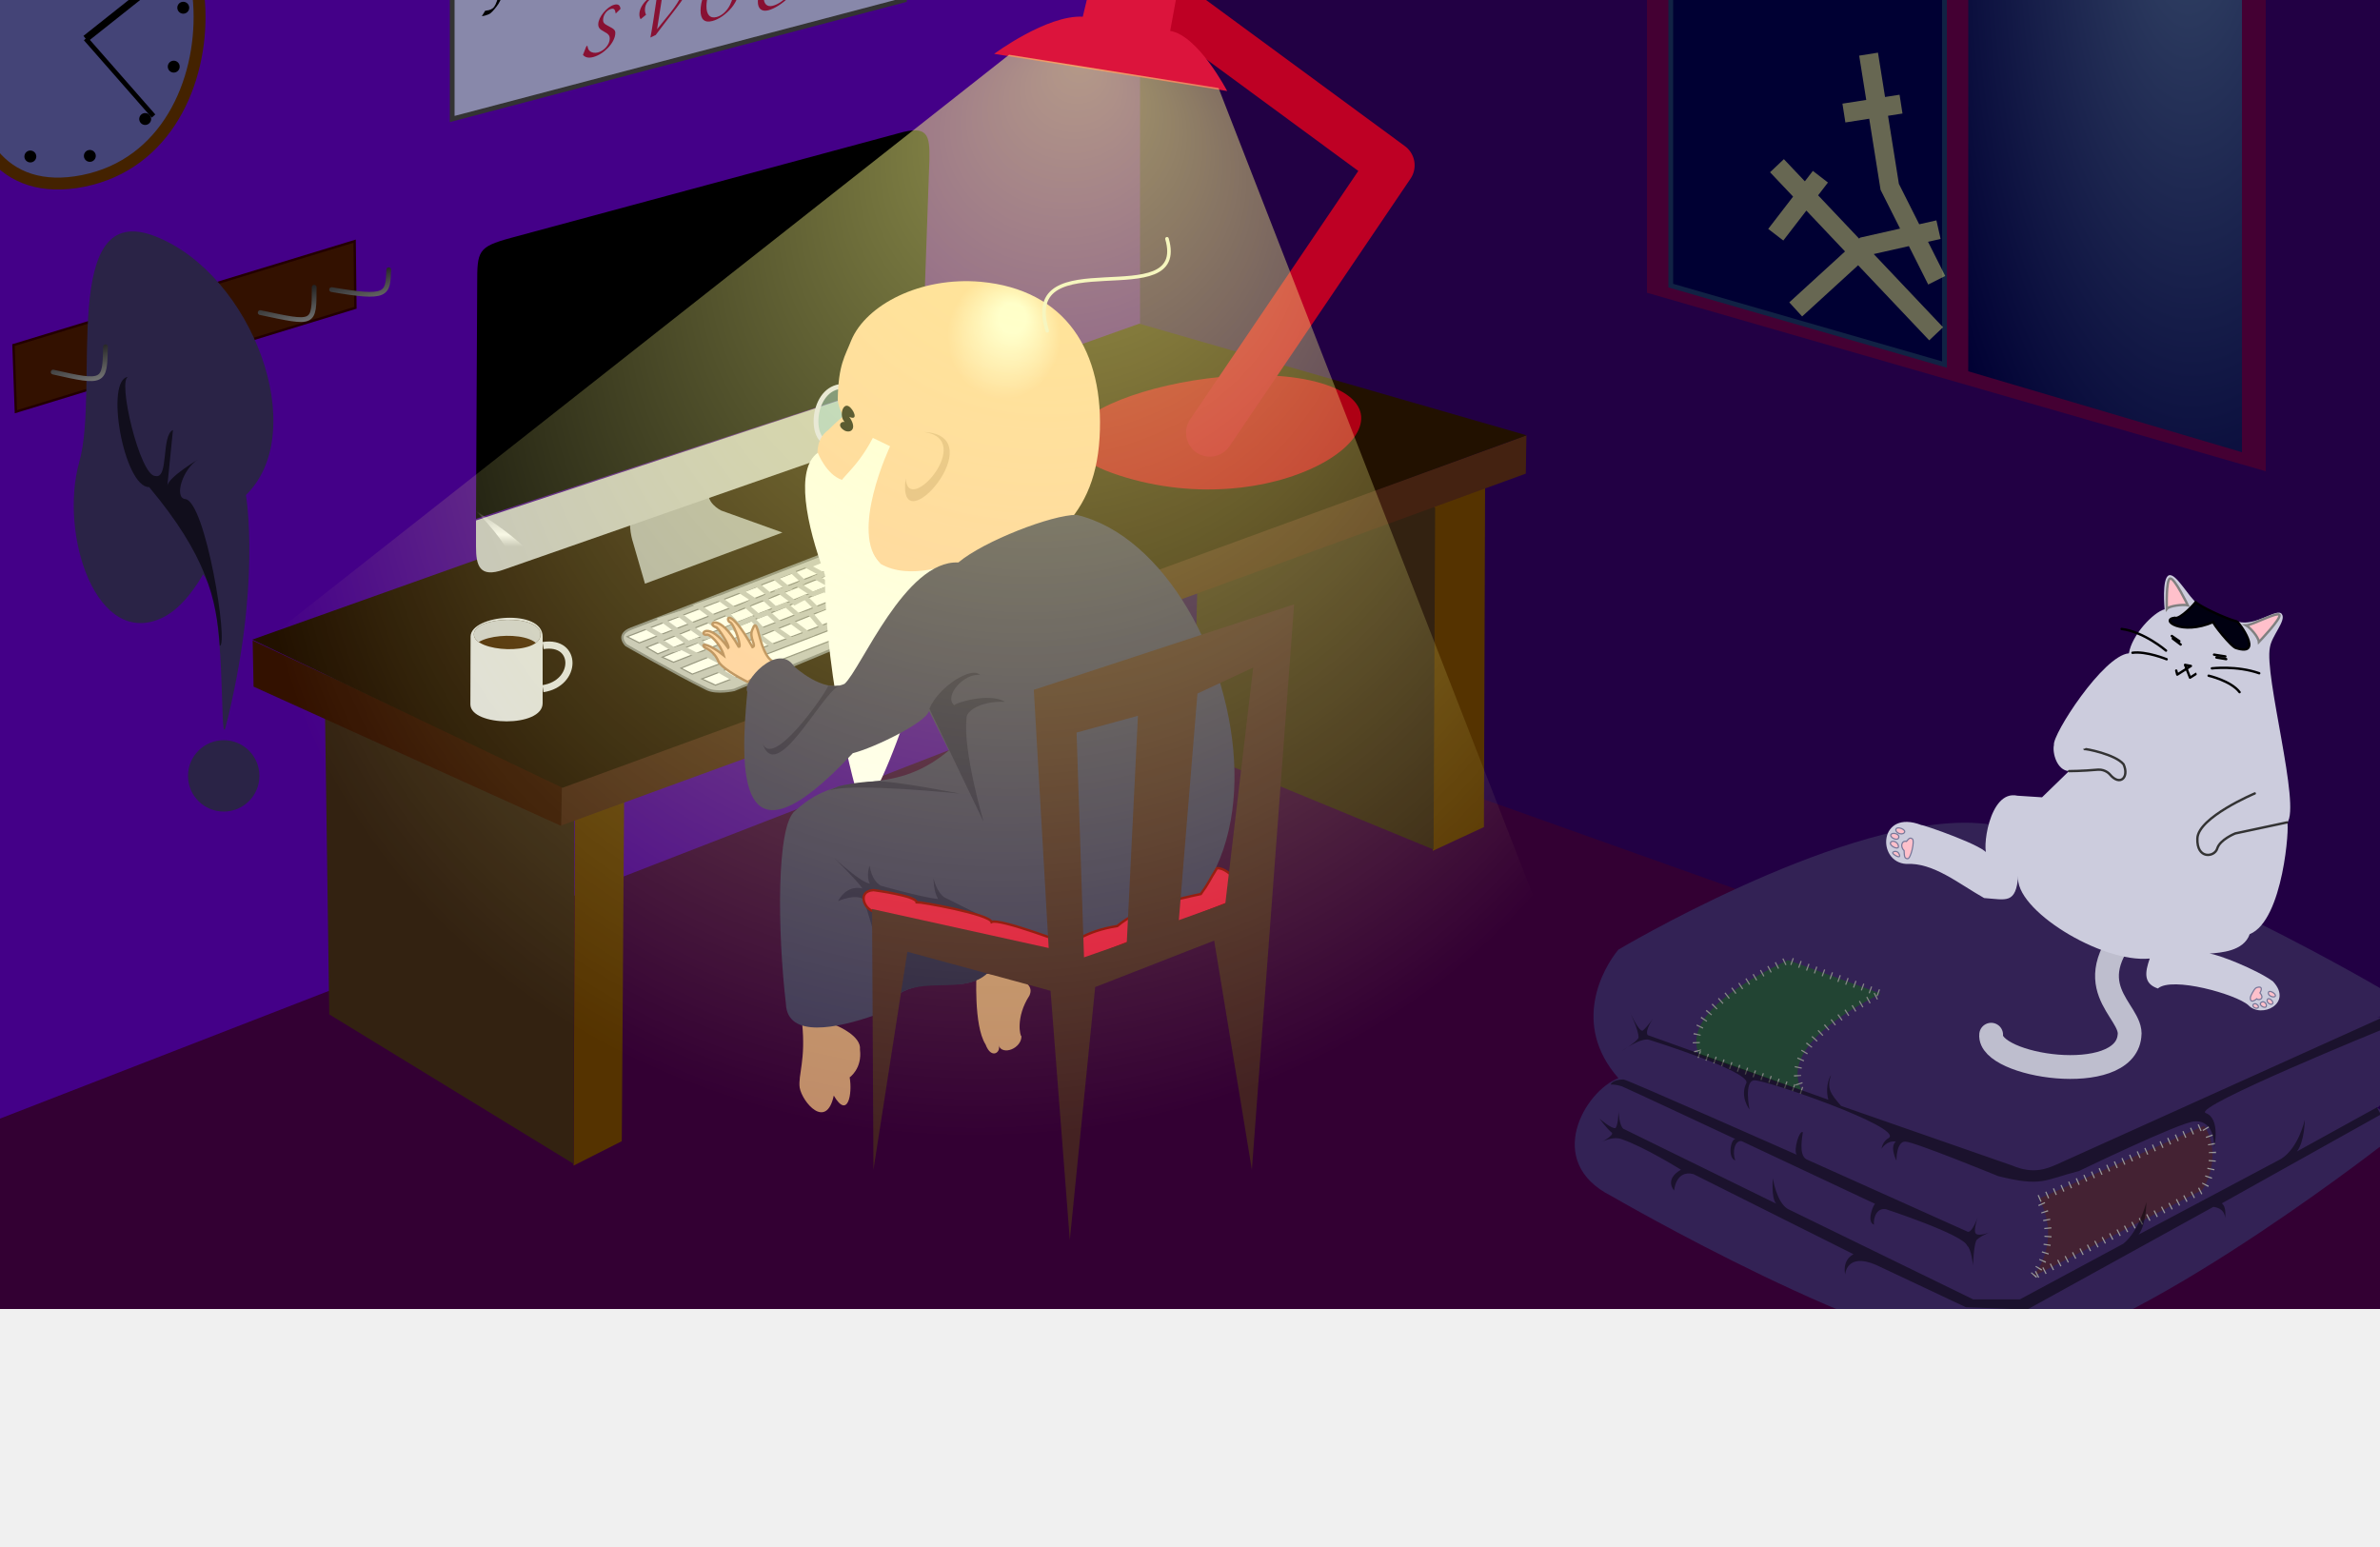
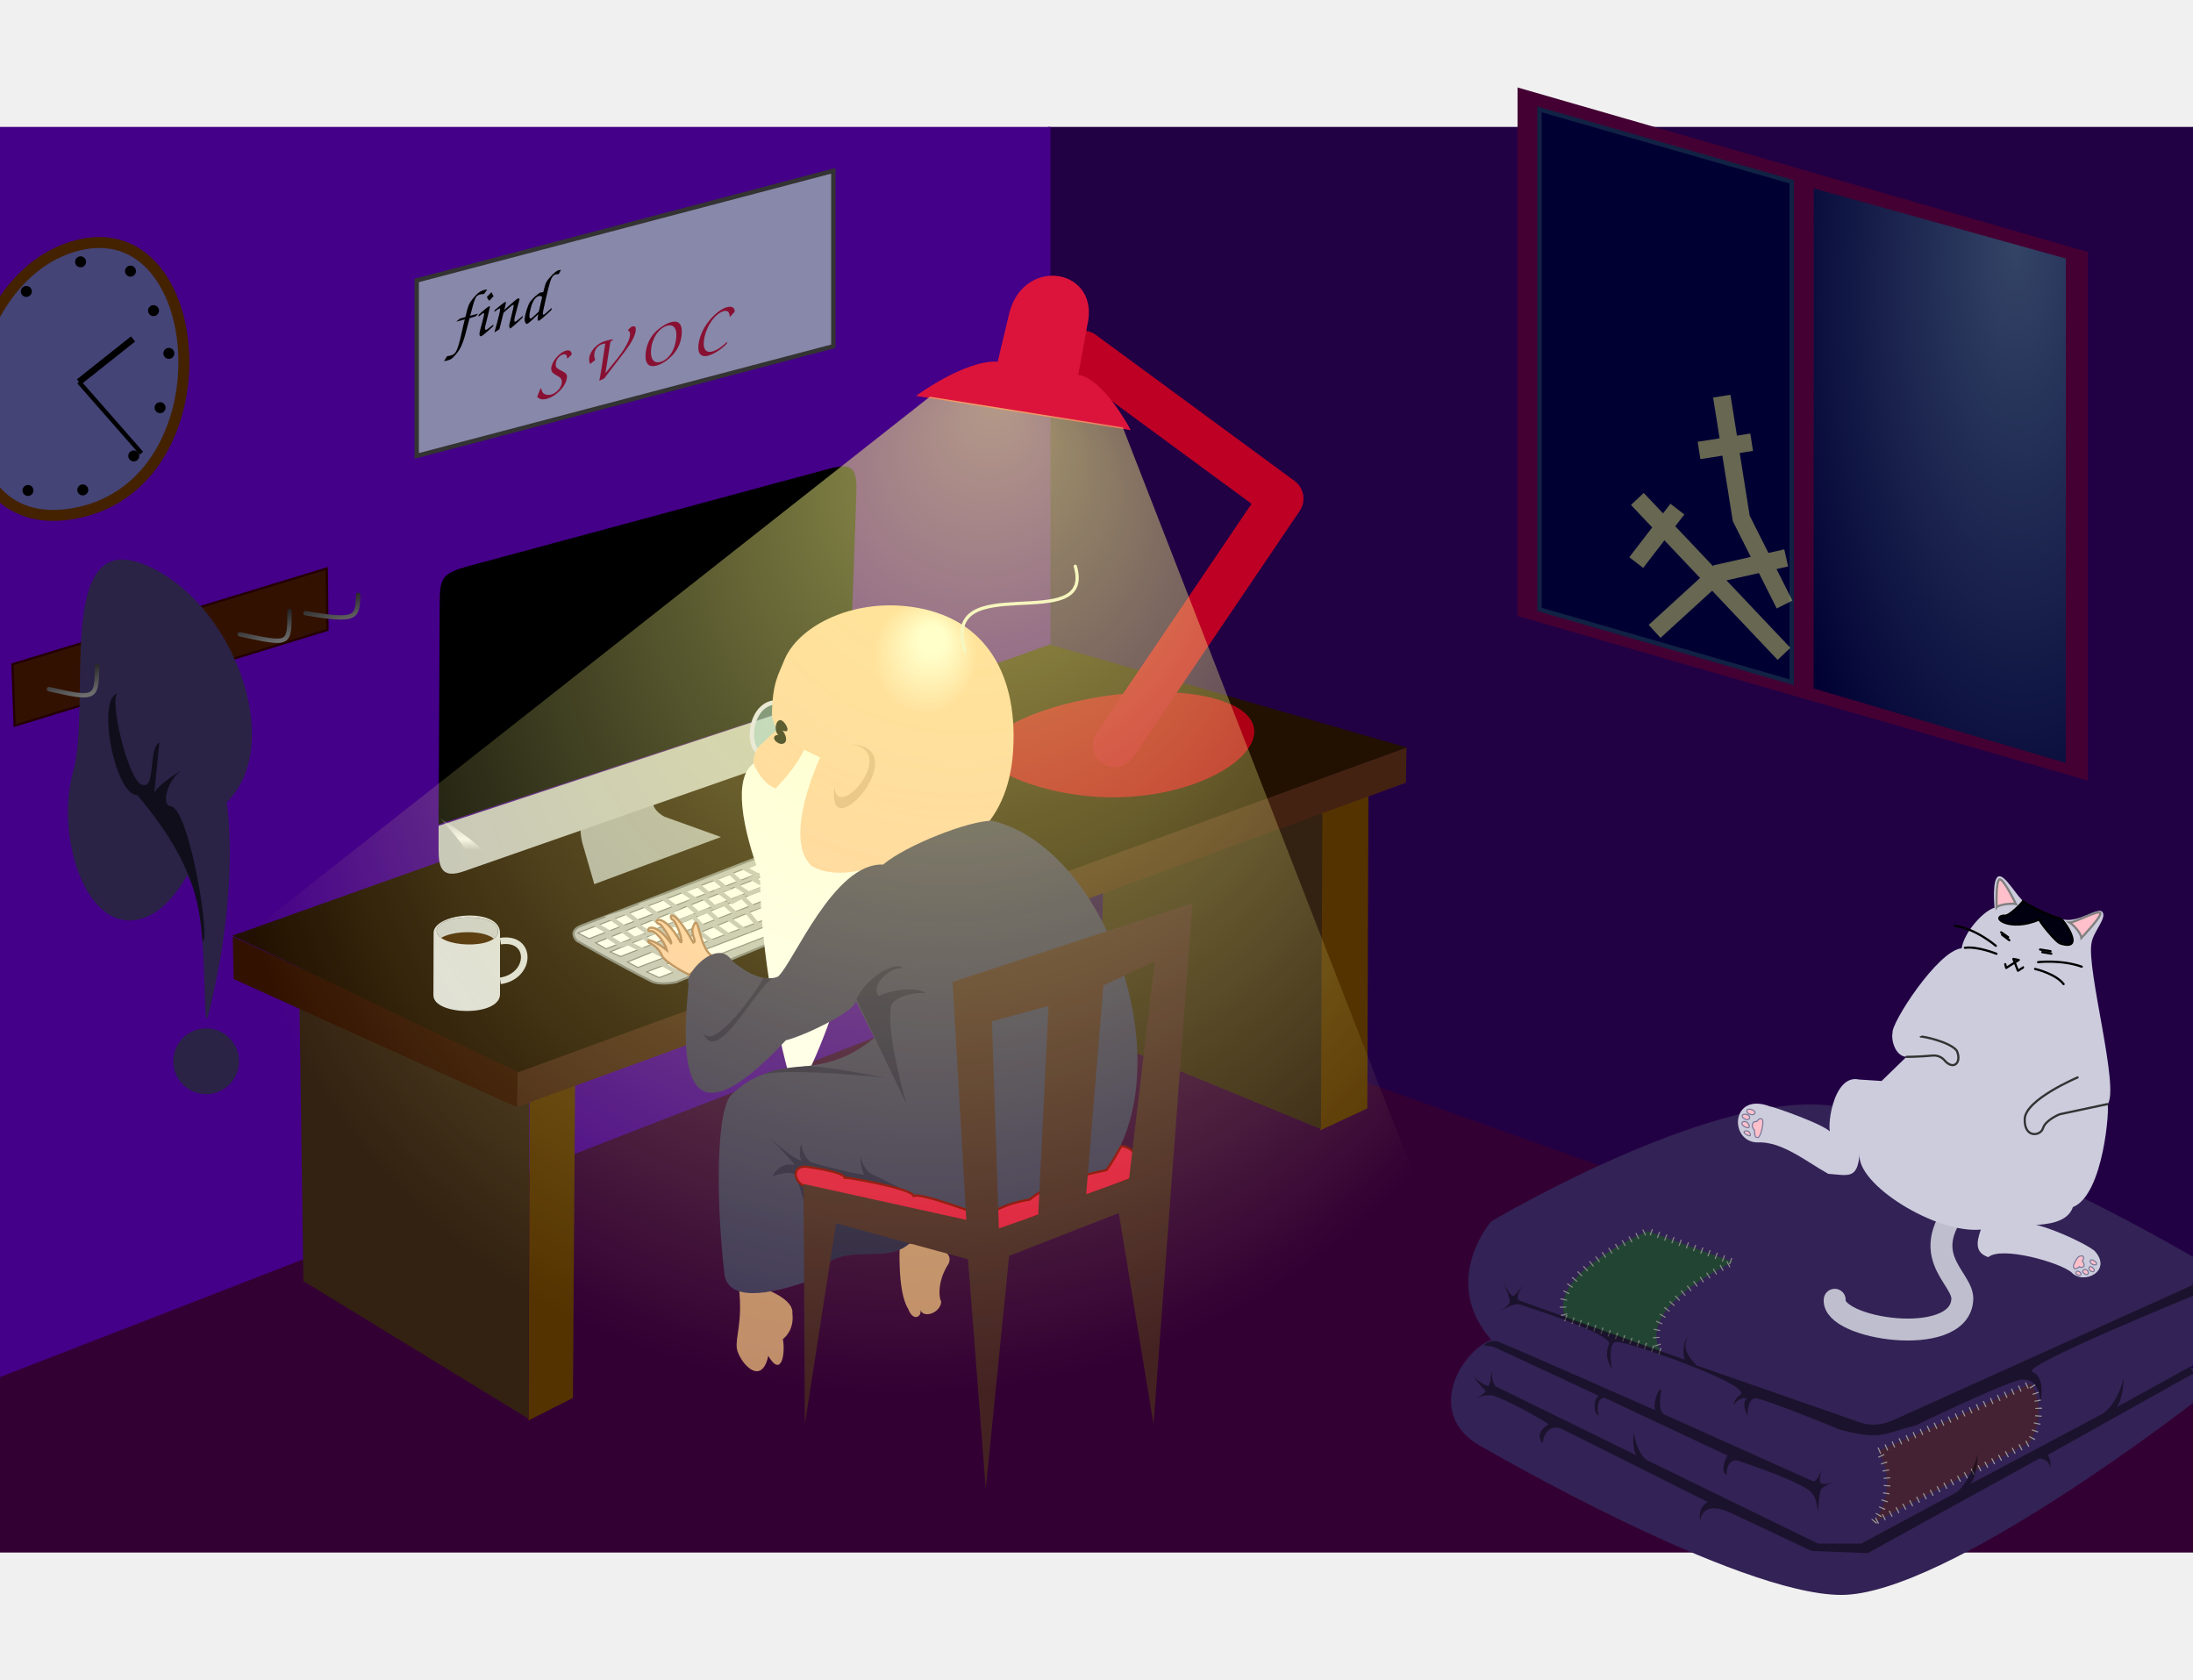
- <svg xmlns="http://www.w3.org/2000/svg" viewBox="0 100 1000 650">
+ <svg xmlns="http://www.w3.org/2000/svg">
  <svg id="wall_floor_hanger_hat_window_blanket" viewBox="0 100 1000 650">
    <style> 
  .slogan {font-size:30px;font-weight:600;font-family:cursive;transform: skew(-1deg, -15deg);}
  </style>
    <defs>
      <linearGradient id="hanger_gradient" gradientTransform="rotate(50)">
        <stop offset="50%" stop-color="black" />
        <stop offset="90%" stop-color="gray" />
      </linearGradient>
      <radialGradient id="sky_gradient" cx="1" cy="1" r="7" fx="0.8" fy="0.1">
        <stop offset="0%" stop-color="#346" />
        <stop offset="15%" stop-color="#003" />
      </radialGradient>
      <marker id="dot" viewBox="0 0 10 10" refX="5" refY="5" markerWidth="5" markerHeight="5">
        <circle cx="5" cy="5" r="5" fill="black" />
      </marker>
    </defs>
    <rect id="floor" x="0" y="484" width="1000" height="266" fill="#303" />
    <polygon id="wall_right" fill="#204" points="478,100 478,484 1000,670 1000,100" />
    <polygon id="wall_left" fill="#408" points="0,100 0,670 479,484 479,100" />
    <polygon id="frame" fill="#88a" points="190,170 190,250 380,200 380,120" stroke="#333" stroke-width="2" />
    <text x="210" y="255" class="slogan">find</text>
    <text x="250" y="290" class="slogan font-red" fill="#813">S V O C</text>
    <path id="clock" fill="#447" stroke="#420" stroke-width="5" d="M 35.33,154.00            C -24.67,169.33 -34.67,290.00 35.00,276.00              104.67,262.00 95.33,138.67 35.33,154.00 Z" />
    <polyline id="clock_numbers" fill="none" points="36.75,161.50 77.00,203.25 59.50,165.75 70.00,183.75 37.75,265.50 61.00,250.00 73.00,228.00 12.75,265.75 12.00,175.00" marker-start="url(#dot)" marker-mid="url(#dot)" marker-end="url(#dot)" />
    <path id="clock_arrow2" fill="none" stroke="black" stroke-width="2" d="M 36.00,216.25            C 36.00,216.25 64.50,248.75 64.50,248.75" />
    <path id="clock_arrow1" fill="none" stroke="black" stroke-width="3" d="M 36.00,216.25            C 36.00,216.25 60.67,196.67 60.67,196.67" />
    <path id="hanger" fill="#310" stroke="#200" stroke-width="1" d="M 5.67,345.00            C 5.67,345.00 149.00,301.33 149.00,301.33              149.00,301.33 149.33,329.33 149.33,329.33              149.33,329.33 6.67,373.00 6.67,373.00              6.67,373.00 5.67,345.00 5.67,345.00 Z" />
    <path id="hat" fill="#2a2346" d="M 65.33,299.33            C 106.00,315.33 130.67,381.33 103.33,408.00              103.33,408.00 110.00,446.00 94.67,506.00              92.08,513.22 95.53,453.87 85.33,441.33              83.05,445.33 76.83,455.25 68.67,459.33              40.67,473.33 24.67,424.67 33.33,394.00              42.00,363.33 24.67,283.33 65.33,299.33 Z" />
    <circle id="hat_ball" fill="#2a2346" cx="94" cy="526" r="15" />
    <path id="hat_crease" fill="#00000099" d="M 92.33,471.33            C 91.00,451.67 86.67,433.33 62.67,404.67              52.03,404.82 43.82,358.93 54.00,358.33              48.99,358.60 58.80,400.35 65.33,400.00              71.00,401.33 67.67,383.00 72.67,380.67              72.67,380.67 70.33,404.00 70.33,404.00              70.95,400.36 83.33,393.00 83.33,393.00              76.67,397.00 73.17,408.95 77.67,409.67              86.35,409.97 96.14,471.47 92.33,471.33 Z" />
    <path id="hanger_unit" fill="none" stroke="url(#hanger_gradient)" stroke-width="2" stroke-linecap="round" d="M 139.33,321.67            C 162.88,325.75 163.00,323.75 163.33,313.33M 109.33,331.33            C 132.18,336.18 132.00,336.55 132.00,320.67M 22.33,356.33            C 44.00,361.27 44.00,360.73 44.33,345.67" />
    <path id="window_frame" fill="#403" d="M 692,82    L 692,323 952,398 952,157 Z" />
    <polygon id="window_left" fill="#003" stroke="#124" stroke-width="2" points="702,92 817,125 817,353.17 702,320" />
    <path id="window_crack_tape" fill="none" stroke="#dd77" stroke-width="8" d="M 754.50,330.00            C 754.50,330.00 783.50,303.50 783.50,303.50              783.50,303.50 814.50,296.50 814.50,296.50M 813.50,340.25            C 813.50,340.25 746.62,269.62 746.62,269.62M 813.75,317.75            C 813.75,317.75 794.00,278.50 794.00,278.50              794.00,278.50 785.12,222.75 785.12,222.75M 746.12,298.62            C 746.12,298.62 764.88,274.25 764.88,274.25M 774.75,247.50            C 774.75,247.50 798.75,243.75 798.75,243.75" />
    <polygon id="sky" fill="url(#sky_gradient)" points="827,128 942,160 942,390 827,356" />
    <path id="blanket" fill="#325" d="M 680.00,653.00            C 665.83,658.50 648.50,688.17 677.00,702.50              677.00,702.50 792.00,769.33 839.67,769.33              887.33,769.33 999.50,682.17 999.50,682.17              1002.43,681.12 1003.83,666.17 998.50,665.50              1005.50,663.50 1007.56,624.88 998.83,627.50              1005.45,625.64 1005.38,619.17 1000.18,615.27              1000.18,615.27 881.67,545.67 825.67,545.67              769.67,545.67 680.00,599.00 680.00,599.00              673.50,606.83 660.13,630.40 680.00,653.00 Z" />
    <path id="blanket_patch" fill="#243" stroke="#888" stroke-width="3" stroke-dasharray=".5 3" d="M 713.75,643.00            C 713.75,643.00 757.25,658.25 757.25,658.25              752.34,650.25 754.25,635.50 790.25,617.50              790.25,617.50 751.25,603.38 751.25,603.38              713.00,621.50 710.48,634.73 713.75,643.00 Z" />
    <path id="blanket_patch2" fill="#423" stroke="#999" stroke-width="3" stroke-dasharray=".5 3" d="M 856.75,703.62            C 856.75,703.62 926.12,673.00 926.12,673.00              932.50,682.62 928.91,694.91 925.27,700.00              925.27,700.00 853.82,736.55 853.82,736.55              858.55,731.82 864.62,718.38 856.75,703.62 Z" />
    <path id="blanket_crease" fill="#00000077" d="M 1000.67,627.67            C 1000.67,627.67 866.58,688.17 866.58,688.17              860.25,691.08 854.83,693.67 845.33,689.67              845.33,689.67 773.58,664.67 773.58,664.67              769.08,659.54 767.46,657.29 769.33,651.67              769.33,651.67 766.58,655.67 768.21,662.07              768.21,662.07 692.33,634.92 692.33,634.92              690.83,633.04 695.08,627.17 695.08,627.17              695.08,627.17 692.46,631.17 690.21,633.04              688.65,633.73 684.40,624.48 684.40,624.48              684.40,624.48 688.65,632.79 688.46,636.04              687.65,637.79 681.33,641.67 681.33,641.67              681.33,641.67 689.52,635.73 693.02,636.92              693.02,636.92 734.71,649.92 733.83,654.92              730.83,660.79 735.08,666.17 735.08,666.17              735.08,666.17 732.71,654.42 736.96,653.92              741.21,653.42 799.21,673.48 793.71,678.04              790.83,679.67 790.58,682.67 790.58,682.67              790.58,682.67 792.71,679.04 796.58,679.67              793.83,681.92 796.83,687.67 796.83,687.67              796.83,687.67 796.71,679.54 800.58,679.67              804.46,679.79 839.58,694.17 839.58,694.17              858.06,698.76 858.63,695.85 873.52,692.03              873.52,692.03 916.42,671.30 922.08,671.17              930.97,670.58 930.33,682.17 930.33,682.17              930.33,682.17 933.15,670.03 926.79,667.67              920.42,665.30 1002.33,632.00 1002.33,632.00              1002.33,632.00 1000.67,627.67 1000.67,627.67 Z            M 998.70,665.27            C 998.70,665.27 965.12,683.79 965.12,683.79              968.39,679.42 968.39,670.52 968.39,670.52              968.39,670.52 965.85,682.33 958.39,686.95              958.39,686.95 898.56,718.75 898.56,718.75              901.74,714.81 901.85,705.06 901.85,705.06              901.85,705.06 898.76,717.40 892.09,722.61              892.09,722.61 848.70,745.94 848.70,745.94              848.70,745.94 829.03,745.94 829.03,745.94              829.03,745.94 751.15,707.95 751.15,707.95              746.41,705.11 744.91,695.11 744.91,695.11              744.91,695.11 744.10,703.21 746.28,705.73              746.28,705.73 682.06,674.26 682.06,674.26              680.33,672.87 680.03,666.86 680.03,666.86              680.03,666.86 680.03,672.39 678.78,673.98              677.11,674.42 672.03,669.98 672.03,669.98              672.03,669.98 675.01,674.09 677.20,675.90              678.42,676.90 672.78,679.98 672.78,679.98              672.78,679.98 677.26,677.23 681.28,678.61              691.08,681.97 706.28,691.48 706.28,691.48              699.08,695.60 703.41,700.23 703.41,700.23              703.41,700.23 704.03,691.48 711.48,693.30              711.48,693.30 778.78,726.98 778.78,726.98              773.78,729.61 775.28,735.48 775.28,735.48              775.28,735.48 775.78,726.11 788.28,731.48              788.28,731.48 826.03,749.27 826.03,749.27              826.03,749.27 851.70,750.27 851.70,750.27              851.70,750.27 929.98,707.09 929.98,707.09              935.16,707.73 934.91,711.86 934.91,711.86              934.91,711.86 935.66,707.11 933.53,705.61              933.53,705.61 1000.36,668.27 1000.36,668.27              1000.36,668.27 998.70,665.27 998.70,665.27 Z            M 682.25,653.58            C 683.72,653.64 754.91,685.18 754.91,685.18              753.47,683.26 756.02,674.69 757.50,675.71              757.36,677.27 755.62,685.21 758.96,687.09              758.96,687.09 826.33,717.33 826.33,717.33              828.57,719.13 831.33,710.33 831.33,710.33              831.33,710.33 828.73,717.42 830.33,718.45              831.94,719.48 836.00,717.79 836.00,717.79              836.00,717.79 831.00,719.88 830.33,721.33              829.27,723.70 829.00,731.67 829.00,731.67              829.00,731.67 828.27,724.61 826.55,723.42              825.09,718.79 792.41,708.07 792.41,708.07              787.38,707.21 787.01,714.28 787.50,714.58              783.99,713.68 787.19,705.90 787.88,705.83              787.88,705.83 731.75,679.46 731.75,679.46              728.88,679.08 727.75,683.96 729.12,687.58              725.87,686.60 727.08,678.57 729.17,678.61              729.17,678.61 682.65,656.83 681.50,656.46              678.38,655.46 676.75,655.71 676.75,655.71              676.91,654.66 679.25,653.46 682.25,653.58 Z" />
    <polygon id="desk_front1" fill="#530" points="262.36,516.92    261.25,679.50 241.00,689.75 241.66,522.00" />
    <polygon id="desk_front2" fill="#530" points="602.50,411.50     624.00,401.50 623.50,547.50 602.00,557.50" />
    <polygon id="desk inside" fill="#321" points="602.34,556.96    501.33,515.33 504.67,384.67 603.00,413.33" />
    <polygon id="desk outside" fill="#321" points="241.33,528.67    136.33,483.33 138.34,626.21 241.00,689.00" />
    <polygon id="desk upfront" fill="#421" points="641.09,399.00    235.69,546.88 236.09,530.00 641.36,382.91" />
    <polygon id="desk upside" fill="#310" points="106.54,488.50    235.75,547.00 236.09,530.09 106.16,469.12" />
    <polygon id="desk board" fill="#210" points="236.33,531.00    641.41,382.90 478.67,336.00 106.00,468.75 " />
    <path id="stand base" fill="#ae0014" d="M 472.92,400.59            C 540.43,420.73 602.83,375.25 555.21,361.04              507.59,346.84 405.40,380.45 472.92,400.59 Z" />
    <path id="stand joint" fill="none" stroke-linecap="round" stroke-linejoin="round" stroke="#be0024" stroke-width="20" d="M 508.33,381.86            C 508.33,381.86 584.38,269.46 584.38,269.46              584.38,269.46 493.75,202.85 493.75,202.85" />
    <path id="stand head" fill="crimson" d="M 460.42,184.12            C 467.71,158.62 501.82,164.86 495.83,190.36              495.83,190.36 491.67,213.00 491.67,213.00              503.39,214.82 515.62,238.24 515.62,238.24              515.62,238.24 417.71,222.63 417.71,222.63              417.71,222.63 439.84,206.23 454.95,207.01              454.95,207.01 460.42,184.12 460.42,184.12 Z" />
    <path id="keyboard1" fill="silver" stroke="gray" stroke-width="1" d="M 424.00,442.00            C 424.00,442.00 375.00,421.67 375.00,421.67              375.00,421.67 265.18,464.14 265.18,464.14              258.46,466.74 263.09,471.09 263.09,471.09              263.09,471.09 283.21,482.68 296.93,489.49              301.20,491.61 308.50,489.88 308.50,489.88              308.50,489.88 424.00,442.00 424.00,442.00 Z" />
    <path id="keyboard2" fill="white" stroke="gray" stroke-width=".5" d="M 294.88,485.25            C 294.88,485.25 300.62,487.88 300.62,487.88              300.62,487.88 393.25,452.12 393.25,452.12              393.25,452.12 387.38,449.88 387.38,449.88              387.38,449.88 294.88,485.25 294.88,485.25 Z            M 286.12,480.75            C 286.12,480.75 290.88,483.25 290.88,483.25              290.88,483.25 385.12,447.75 385.12,447.75              385.12,447.75 374.25,444.88 374.25,444.88              374.25,444.88 286.12,480.75 286.12,480.75 Z            M 283.00,478.25            C 283.00,478.25 278.25,476.12 278.25,476.12              278.25,476.12 366.25,440.25 366.25,440.25              366.25,440.25 370.88,443.00 371.38,443.38              371.88,443.75 283.00,478.25 283.00,478.25 Z            M 276.38,474.75            C 276.38,474.75 271.62,472.00 271.62,472.00              271.62,472.00 359.00,437.12 359.00,437.12              359.00,437.12 364.12,439.88 364.12,439.88              364.12,439.88 276.38,474.75 276.38,474.75 Z            M 268.62,470.12            C 268.62,470.12 263.50,467.50 263.50,467.50              263.50,467.50 351.75,433.50 351.75,433.50              351.75,433.50 356.88,436.12 356.88,436.12              356.88,436.12 268.62,470.12 268.62,470.12 Z" />
    <path id="keyboard3" fill="none" stroke="silver" stroke-width="2" d="M 271.38,463.50            C 271.38,463.50 278.62,467.75 278.62,467.75              278.62,467.75 276.62,468.75 276.62,468.75              276.62,468.75 283.12,473.00 283.12,473.00              283.12,473.00 286.50,472.12 286.50,472.12              286.50,472.12 292.62,475.25 292.62,475.25              292.62,475.25 297.00,475.12 297.00,475.12              297.00,475.12 305.00,479.25 305.00,479.25              305.00,479.25 301.12,481.12 301.12,481.12              301.12,481.12 309.88,486.12 309.88,486.12              309.88,486.12 317.62,483.50 317.62,483.50              317.62,483.50 308.88,478.38 308.88,478.38              308.88,478.38 310.62,477.75 310.62,477.75              310.62,477.75 303.50,472.62 303.50,472.62              303.50,472.62 299.12,474.00 299.12,474.00              299.12,474.00 293.25,469.00 293.25,469.00              293.25,469.00 289.25,470.25 289.25,470.25              289.25,470.25 283.25,465.88 283.25,465.88              283.25,465.88 284.88,465.25 284.88,465.25              284.88,465.25 278.00,460.25 278.00,460.25              278.00,460.25 285.12,458.00 285.12,458.00              285.12,458.00 291.12,462.62 291.12,462.62              291.12,462.62 290.25,463.62 290.25,463.62              290.25,463.62 296.12,467.75 296.12,467.75              296.12,467.75 300.75,466.38 300.75,466.38              300.75,466.38 305.88,470.12 305.88,470.12              305.88,470.12 309.88,469.00 309.88,469.00              309.88,469.00 326.38,480.25 326.38,480.25M 325.12,471.88            C 325.12,471.88 317.88,466.38 317.88,466.38              317.88,466.38 313.25,467.88 313.25,467.88              313.25,467.88 307.75,463.38 307.75,463.38              307.75,463.38 303.88,465.25 303.88,465.25              303.88,465.25 297.88,460.88 297.88,460.88              297.88,460.88 299.88,459.38 299.88,459.38              299.88,459.38 293.25,454.50 293.25,454.50              293.25,454.50 302.12,451.38 302.12,451.38              302.12,451.38 308.62,456.12 308.62,456.12              308.62,456.12 305.38,457.75 305.38,457.75              305.38,457.75 309.88,462.50 309.88,462.50              309.88,462.50 315.88,459.88 315.88,459.88              315.88,459.88 320.75,465.00 320.75,465.00              320.75,465.00 324.75,463.38 324.75,463.38              324.75,463.38 332.50,468.75 332.50,468.75              332.50,468.75 339.88,466.62 339.88,466.62              339.88,466.62 332.00,460.75 332.00,460.75              332.00,460.75 327.75,462.12 327.75,462.12              327.75,462.12 322.62,457.38 322.62,457.38              322.62,457.38 318.62,458.88 318.62,458.88              318.62,458.88 313.25,454.25 313.25,454.25              313.25,454.25 317.00,452.25 317.00,452.25              317.00,452.25 311.12,448.38 311.12,448.38              311.12,448.38 318.00,445.50 318.00,445.50              318.00,445.50 323.38,450.00 323.38,450.00              323.38,450.00 321.00,451.38 321.00,451.38              321.00,451.38 325.75,455.75 325.75,455.75              325.75,455.75 330.25,454.12 330.25,454.12              330.25,454.12 335.50,458.75 335.50,458.75              335.50,458.75 340.25,457.50 340.25,457.50              340.25,457.50 345.75,464.12 345.75,464.12              345.75,464.12 353.00,462.12 353.00,462.12              353.00,462.12 347.50,454.62 347.50,454.62              347.50,454.62 343.50,456.12 343.50,456.12              343.50,456.12 338.25,450.88 338.25,450.88              338.25,450.88 333.88,453.25 333.88,453.25              333.88,453.25 327.38,448.38 327.38,448.38              327.38,448.38 331.12,447.25 331.12,447.25              331.12,447.25 325.50,442.62 325.50,442.62              325.50,442.62 332.75,439.88 332.75,439.88              332.75,439.88 337.50,444.38 337.62,444.38              337.75,444.38 335.50,445.75 335.50,445.75              335.50,445.75 341.50,449.62 341.50,449.62              341.50,449.62 346.62,447.75 346.62,447.75              346.62,447.75 351.50,452.12 351.50,452.12              351.50,452.12 349.88,446.50 349.88,446.50              349.88,446.50 343.00,442.62 343.00,442.62              343.00,442.62 345.75,441.38 345.75,441.38              345.75,441.38 339.25,437.88 339.25,437.88              339.25,437.88 345.12,435.50 345.12,435.50              345.12,435.50 351.62,438.88 351.62,438.88" />
  </svg>
  <svg id="cattail_hand_foot_anim" viewBox="0 100 1000 650">
    <path id="cat_tail" fill="none" stroke="#bebece" stroke-width="10" stroke-linecap="round" d="M 898.88,585.62            C 870.00,614.12 896.38,624.38 894.75,635.25              892.64,656.91 835.33,648.03 836.62,634.75">
      <animate attributeName="d" dur="2s" begin="1.5s" repeatCount="indefinite" keyTimes="0;.70;.9;1" values="M 898.88,585.62            C 870.00,614.12 896.38,624.38 894.75,635.25              892.64,656.91 835.33,648.03 836.62,634.75;     M 898.88,585.62            C 870.00,614.12 896.38,624.38 894.75,635.25              892.64,656.91 835.33,648.03 836.62,634.75;     M 898.88,585.62            C 870.00,614.12 896.38,624.38 894.75,635.25              892.64,656.91 840.00,648.00 850.73,623.27;     M 898.88,585.62            C 870.00,614.12 896.38,624.38 894.75,635.25              892.64,656.91 835.33,648.03 836.62,634.75" />
    </path>
    <path id="hand" fill="#ffcca9" stroke="#af7c59" d="M 314.18,486.55            C 314.18,486.55 303.64,481.45 301.82,477.82              300.82,475.36 298.91,473.27 296.00,472.00              294.12,469.88 298.38,470.75 304.09,475.36              302.75,470.62 298.10,465.93 296.62,466.75              293.50,466.62 297.62,460.62 306.00,472.25              306.89,471.58 301.37,463.04 300.75,463.50              296.62,462.25 302.12,456.88 310.36,471.73              311.87,472.52 308.88,463.12 307.00,461.62              304.38,460.75 306.00,453.75 316.18,471.91              318.15,471.29 314.38,467.88 316.25,464.25              318.88,457.12 318.55,477.64 326.55,478.55              326.55,478.55 314.18,486.55 314.18,486.55 Z">
      <animate attributeName="d" keyTimes="0;.2;.4;.6;.8;1" dur=".3s" repeatCount="indefinite" values="M 314.18,486.55            C 314.18,486.55 303.64,481.45 301.82,477.82              300.82,475.36 298.91,473.27 296.00,472.00              294.12,469.88 298.38,470.75 304.09,475.36              302.75,470.62 298.10,465.93 296.62,466.75              293.50,466.62 297.62,460.62 306.00,472.25              306.89,471.58 301.37,463.04 300.75,463.50              296.62,462.25 302.12,456.88 310.36,471.73              311.87,472.52 308.88,463.12 307.00,461.62              304.38,460.75 306.00,453.75 316.18,471.91              318.15,471.29 314.38,467.88 316.25,464.25              318.88,457.12 318.55,477.64 326.55,478.55              326.55,478.55 314.18,486.55 314.18,486.55 Z;     M 318.10,486.12            C 318.10,486.12 311.14,478.98 309.32,475.35              308.32,472.89 305.66,473.64 302.75,472.38              303.62,470.38 304.94,469.88 310.40,472.31              309.06,467.57 306.86,467.68 305.38,468.50              302.25,468.37 304.89,458.98 313.27,470.61              314.69,470.01 313.00,465.12 309.25,463.75              305.12,462.50 319.00,460.38 316.01,470.35              317.88,471.62 319.50,464.15 314.38,462.25              311.82,461.38 319.18,453.17 322.88,471.38              324.85,470.75 326.88,467.00 327.38,466.38              338.12,461.12 324.50,469.75 330.47,478.12              330.47,478.12 318.10,486.12 318.10,486.12 Z;     M 315.22,487.48            C 315.22,487.48 301.70,480.07 299.88,476.44              298.88,473.98 296.39,470.87 292.70,472.39              289.96,472.43 294.52,464.79 299.44,472.06              298.10,467.32 297.86,464.93 296.38,465.75              293.25,465.62 297.88,459.19 302.00,470.69              302.89,470.02 300.81,462.42 300.19,462.88              296.06,461.62 300.69,454.69 305.31,470.31              306.82,471.10 306.82,465.31 304.94,463.81              302.32,462.94 305.69,456.75 309.56,471.00              311.53,470.38 309.32,469.63 311.19,466.00              315.56,461.75 307.88,472.62 324.57,478.78              324.57,478.78 315.22,487.48 315.22,487.48 Z;     M 316.79,488.25            C 316.79,488.25 306.25,483.15 304.43,479.52              303.43,477.06 304.53,476.27 301.62,475.00              299.75,472.88 304.25,472.19 306.70,477.06              305.36,472.32 301.39,469.61 299.91,470.43              296.79,470.30 303.78,464.00 308.61,473.95              309.50,473.28 302.56,464.85 301.94,465.31              297.81,464.06 302.88,458.88 312.97,473.43              314.48,474.22 309.94,466.56 308.06,465.06              305.44,464.19 305.88,457.06 318.79,473.61              320.76,472.99 316.99,469.58 318.86,465.95              321.49,458.82 321.16,479.34 329.16,480.25              329.16,480.25 316.79,488.25 316.79,488.25 Z;     M 315.83,486.64            C 315.83,486.64 306.34,479.41 304.52,475.78              303.52,473.32 302.56,471.84 299.65,470.57              297.77,468.45 301.61,467.70 306.65,473.91              305.31,469.17 304.39,468.52 301.91,465.83              298.79,465.70 302.65,459.78 309.65,472.65              310.54,471.98 305.62,462.93 305.00,463.39              300.87,462.14 307.13,456.78 313.19,471.77              315.11,472.59 313.78,464.04 313.17,464.04              310.55,463.17 315.00,454.64 317.83,472.00              319.80,471.38 317.56,469.59 319.43,465.96              322.06,458.83 320.20,477.73 328.20,478.64              328.20,478.64 315.83,486.64 315.83,486.64 Z;     M 314.18,486.55            C 314.18,486.55 303.64,481.45 301.82,477.82              300.82,475.36 298.91,473.27 296.00,472.00              294.12,469.88 298.38,470.75 304.09,475.36              302.75,470.62 298.10,465.93 296.62,466.75              293.50,466.62 297.62,460.62 306.00,472.25              306.89,471.58 306.07,467.45 305.45,467.91              302.91,469.09 305.73,456.55 310.36,471.73              311.87,472.52 308.88,463.12 307.00,461.62              304.38,460.75 306.00,453.75 316.18,471.91              318.15,471.29 314.38,467.88 316.25,464.25              318.88,457.12 318.55,477.64 326.55,478.55              326.55,478.55 314.18,486.55 314.18,486.55 Z" />
    </path>
    <path id="foot_left" fill="#bf8c69" d="M 351.67,631.00            C 345.79,628.28 337.00,629.67 337.00,629.67              338.67,645.33 335.27,651.55 336.00,657.00              337.12,663.17 347.18,674.91 350.33,660.33              356.27,670.45 358.22,659.52 357.00,652.67              357.00,652.67 362.33,649.00 361.33,641.00              362.00,635.33 351.99,631.15 351.67,631.00 Z">
      <animate attributeName="d" keyTimes="0;.45;.5;.95;1" dur="5s" repeatCount="indefinite" values="M 351.67,631.00            C 345.79,628.28 337.00,629.67 337.00,629.67              338.67,645.33 335.27,651.55 336.00,657.00              337.12,663.17 347.18,674.91 350.33,660.33              356.27,670.45 358.22,659.52 357.00,652.67              357.00,652.67 362.33,649.00 361.33,641.00              362.00,635.33 351.99,631.15 351.67,631.00 Z;     M 351.67,631.00            C 345.79,628.28 337.00,629.67 337.00,629.67              338.67,645.33 335.27,651.55 336.00,657.00              337.12,663.17 347.18,674.91 350.33,660.33              356.27,670.45 358.22,659.52 357.00,652.67              357.00,652.67 362.33,649.00 361.33,641.00              362.00,635.33 351.99,631.15 351.67,631.00 Z;     M 351.67,631.00            C 345.79,628.28 337.00,629.67 337.00,629.67              338.67,645.33 339.73,655.36 341.09,658.55              346.55,664.18 358.82,666.55 355.00,659.64              358.55,666.82 361.27,659.36 358.18,654.91              353.91,646.64 361.27,644.18 360.27,636.18              360.94,630.51 351.99,631.15 351.67,631.00 Z;     M 351.67,631.00            C 345.79,628.28 337.00,629.67 337.00,629.67              338.67,645.33 339.73,655.36 341.09,658.55              346.55,664.18 358.82,666.55 355.00,659.64              358.55,666.82 361.27,659.36 358.18,654.91              353.91,646.64 361.27,644.18 360.27,636.18              360.94,630.51 351.99,631.15 351.67,631.00 Z;     M 351.67,631.00            C 345.79,628.28 337.00,629.67 337.00,629.67              338.67,645.33 335.27,651.55 336.00,657.00              337.12,663.17 347.18,674.91 350.33,660.33              356.27,670.45 358.22,659.52 357.00,652.67              357.00,652.67 362.33,649.00 361.33,641.00              362.00,635.33 351.99,631.15 351.67,631.00 Z" />
    </path>
    <path id="foot_right" fill="#bf8c69" d="M 410.33,608.67            C 410.33,608.67 426.33,610.33 426.33,610.33              431.09,612.44 434.24,614.40 432.55,618.27              426.51,627.58 428.72,635.70 429.18,635.36              429.24,640.49 421.18,643.73 419.55,639.18              420.82,641.91 416.58,645.49 414.09,638.82              409.00,630.82 410.33,608.67 410.33,608.67 Z">
      <animate attributeName="d" keyTimes="0;.45;.5;.95;1" dur="5s" repeatCount="indefinite" values="M 410.33,608.67            C 410.33,608.67 426.33,610.33 426.33,610.33              431.09,612.44 434.24,614.40 432.55,618.27              426.51,627.58 428.72,635.70 429.18,635.36              429.24,640.49 421.18,643.73 419.55,639.18              420.82,641.91 416.58,645.49 414.09,638.82              409.00,630.82 410.33,608.67 410.33,608.67 Z;     M 410.33,608.67            C 410.33,608.67 426.33,610.33 426.33,610.33              431.09,612.44 434.24,614.40 432.55,618.27              426.51,627.58 428.72,635.70 429.18,635.36              429.24,640.49 421.18,643.73 419.55,639.18              420.82,641.91 416.58,645.49 414.09,638.82              409.00,630.82 410.33,608.67 410.33,608.67 Z;     M 410.33,608.67            C 410.33,608.67 426.33,610.33 426.33,610.33              431.09,612.44 433.67,617.00 432.67,620.33              428.68,624.49 428.33,637.33 428.33,637.33              428.39,642.46 418.74,646.25 418.67,640.00              420.17,648.94 411.15,644.22 410.33,639.33              410.33,639.33 410.33,608.67 410.33,608.67 Z;     M 410.33,608.67            C 410.33,608.67 426.33,610.33 426.33,610.33              431.09,612.44 433.67,617.00 432.67,620.33              428.68,624.49 428.33,637.33 428.33,637.33              428.39,642.46 418.74,646.25 418.67,640.00              420.17,648.94 411.15,644.22 410.33,639.33              410.33,639.33 410.33,608.67 410.33,608.67 Z;     M 410.33,608.67            C 410.33,608.67 426.33,610.33 426.33,610.33              431.09,612.44 434.24,614.40 432.55,618.27              426.51,627.58 428.72,635.70 429.18,635.36              429.24,640.49 421.18,643.73 419.55,639.18              420.82,641.91 416.58,645.49 414.09,638.82              409.00,630.82 410.33,608.67 410.33,608.67 Z" />
    </path>
  </svg>
  <svg id="monitor_cup_glass_face_body_cushion_chair_cat" viewBox="0 100 1000 650">
    <path id="monitor3" fill="darkgray" d="M 282.50,391.75            C 282.50,391.75 265.50,415.25 265.50,415.25              263.45,420.55 266.00,428.00 266.00,428.00              266.00,428.00 271.00,445.25 271.00,445.25              271.00,445.25 328.75,423.75 328.75,423.75              328.75,423.75 303.00,414.50 303.00,414.50              303.00,414.50 295.64,410.91 298.25,405.25              298.25,405.25 313.50,381.75 313.50,381.75              313.50,381.75 282.50,391.75 282.50,391.75 Z" />
    <path id="monitor1" fill="silver" d="M 200.00,429.67            C 200.00,437.67 201.48,442.97 211.67,439.33              211.67,439.33 387.33,378.00 387.33,378.00              387.33,378.00 387.67,356.67 387.67,356.67              387.67,356.67 200.00,418.67 200.00,418.67              200.00,418.67 200.00,429.67 200.00,429.67 Z" />
    <path id="monitor2" fill="black" d="M 200.00,418.00            C 200.00,418.00 387.33,356.67 387.33,356.67              387.33,356.67 390.50,267.25 390.50,267.25              390.75,256.50 389.75,252.50 377.50,256.00              377.50,256.00 214.50,300.00 214.50,300.00              200.75,303.75 200.50,305.50 200.50,319.25              200.50,319.25 200.00,418.00 200.00,418.00 Z" />
    <path id="cup_grip" fill="none" stroke="#ddd" stroke-width="3" d="M 228.18,471.24            C 242.81,468.94 242.56,487.19 228.13,489.35" />
    <path id="cup_hole" fill="#ccc" d="M 199.09,466.52            C 199.13,474.13 227.04,475.48 227.13,466.65              227.22,457.83 199.04,458.91 199.09,466.52 Z" />
    <path id="coffe" fill="#420" d="M 226.77,473.38            C 226.85,464.55 198.68,465.64 198.72,473.25              198.72,473.25 226.77,473.38 226.77,473.38 Z" />
    <path id="cup" fill="#ddd" d="M 228.00,495.45            C 228.00,505.82 197.82,505.27 197.64,496.00              197.64,496.00 197.73,467.45 197.73,467.45              197.82,458.23 228.11,455.67 228.00,467.55              228.00,467.55 228.00,495.45 228.00,495.45 M 199.09,466.52            C 199.13,474.13 227.04,475.48 227.13,466.65              227.22,457.83 199.04,458.91 199.09,466.52 Z" />
    <path id="glass" fill="#87ceeb7a" stroke="#ddf" stroke-width="2" d="M 350.67,363.00            C 339.67,367.33 340.67,390.33 351.33,385.33              362.00,380.33 361.67,358.67 350.67,363.00 Z" />
    <defs>
      <radialGradient id="face_gradient" cx="0.5" cy="0.5" r="1" fx="0.7" fy="0.1">
        <stop offset="5%" stop-color="white" />
        <stop offset="20%" stop-color="#ffcca9" />
      </radialGradient>
    </defs>
    <path id="face" fill="url(#face_gradient)" d="M 396.55,438.00            C 390.18,439.27 391.61,443.76 380.55,443.09              368.88,444.63 330.50,393.00 347.97,380.73              352.06,376.62 354.33,374.89 354.33,374.89              353.06,372.81 352.00,369.56 352.00,367.75              352.25,353.12 355.03,349.76 357.67,343.00              363.91,328.09 386.64,316.18 412.07,318.40              447.67,321.67 464.18,347.45 462.00,384.00              459.82,420.55 437.27,431.82 405.45,448.00              399.73,441.23 404.09,445.36 396.55,438.00 Z" />
    <path id="hair" fill="none" stroke="#eee" stroke-width="1.5" stroke-linecap="round" d="M 440.00,339.00            C 428.00,300.33 499.67,332.67 490.33,300.33" />
    <path id="beard_back" fill="white" d="M 353.75,401.62            C 353.75,401.62 362.41,429.62 370.00,436.91              382.50,444.19 400.62,436.50 400.62,436.50              400.62,436.50 374.83,530.30 362.50,539.75              360.95,539.83 346.59,486.42 346.61,441.54              338.75,420.38 334.01,397.07 343.62,390.25              343.62,390.25 347.12,399.38 353.75,401.62 Z" />
    <path id="beard_front" fill="white" d="M 349.72,410.84            C 352.09,425.69 370.00,436.91 370.00,436.91              356.64,424.07 374.00,387.50 374.00,387.50              374.00,387.50 366.75,384.00 366.75,384.00              358.09,400.45 350.82,400.55 349.72,410.84 Z" />
    <path id="ear" fill="#dfac89" d="M 388.19,381.51            C 410.33,384.46 381.25,417.59 380.56,400.94              376.39,430.43 418.06,382.90 388.19,381.51 Z" />
    <path id="body" fill="#3a3356" d="M 452.33,416.33            C 526.33,433.67 565.55,624.35 421.41,598.34              408.33,628.33 389.67,599.67 367.36,626.61              351.91,631.99 330.82,636.50 330.21,621.75              326.73,591.92 326.04,546.47 334.20,540.57              355.67,521.00 373.00,536.67 398.67,515.33              398.67,515.33 390.33,498.67 390.33,498.67              389.42,503.39 367.36,514.21 358.33,516.46              309.00,569.33 311.00,522.67 314.00,490.67              311.47,486.77 326.84,469.47 333.67,480.00              333.67,480.00 346.01,491.49 354.86,487.32              361.81,481.08 380.27,435.29 402.67,436.33              413.50,427.25 442.12,416.25 452.33,416.33 Z" />
    <path id="cloth_crease" fill="#251e41" d="M 348.00,488.12            C 350.30,488.43 351.34,488.27 352.74,488.04              345.22,491.04 325.88,530.88 320.25,511.88              324.12,524.25 346.75,491.62 348.00,488.12 Z            M 390.50,497.75            C 394.62,488.12 408.62,479.80 411.75,483.62              405.35,482.63 396.25,492.38 401.00,496.38              400.59,495.56 415.50,490.75 422.25,494.88              411.62,494.50 405.75,499.00 406.12,501.88              404.50,515.25 413.25,545.25 413.25,545.25              413.25,545.25 390.50,497.75 390.50,497.75 Z            M 352.36,530.36            C 354.82,529.73 360.25,528.62 367.82,528.27              375.39,527.92 403.36,533.45 403.36,533.45              385.88,531.75 354.00,529.25 347.64,532.45              347.64,532.44 352.18,530.41 352.36,530.36 Z            M 375.38,619.38            C 375.38,619.38 363.00,578.00 363.00,578.00              359.62,575.25 352.12,578.62 352.12,578.62              353.62,575.75 357.00,572.06 362.38,573.31              360.00,569.81 350.50,560.50 350.50,560.50              350.50,560.50 361.75,570.94 365.50,571.25              363.75,568.19 365.38,563.69 365.38,563.69              365.38,563.69 366.00,569.69 370.00,572.12              370.00,572.12 387.19,577.00 394.12,577.75              392.12,574.06 392.25,569.12 392.25,569.12              392.25,569.12 393.50,574.75 396.75,577.00              396.75,577.00 422.00,589.62 422.00,589.62              418.91,627.55 390.18,605.73 375.38,619.38 Z" />
    <path id="cushion" fill="crimson" stroke="#800" stroke-width="1" d="M 416.64,587.40            C 415.64,584.00 386.51,578.90 385.13,579.06              384.91,576.36 367.00,574.00 367.00,574.00              359.39,574.55 363.77,583.30 368.00,583.00              368.00,583.00 448.91,606.00 448.91,606.00              448.91,606.00 524.36,576.18 524.36,576.18              524.36,576.18 516.96,564.32 511.31,564.81              508.19,569.69 508.00,570.94 504.55,575.64              493.43,578.02 478.73,581.27 469.45,589.09              455.64,591.27 449.50,597.00 449.50,597.00              449.50,597.00 419.82,585.64 416.64,587.40 Z" />
    <path id="chair" fill="#422" d="M 434.38,489.84            L 543.75,453.93 543.75,453.93 526.00,691.50      510.16,595.21 460.16,614.73 449.50,721.00      441.41,616.29 381.25,599.89 367.00,691.50      366.41,581.94 440.63,598.33 434.38,489.84 Z            M 503.13,491.40            L 495.31,586.62 514.84,579.60 526.56,480.47      503.13,491.40 Z            M 478.13,500.76            L 452.34,507.79 455.47,602.24 473.44,595.99      478.13,500.76 Z" />
    <path id="cat" fill="#ccd" d="M 909.50,456.00            C 909.50,456.00 908.25,443.00 911.25,441.75              914.25,440.50 919.75,451.25 923.25,453.50              926.75,455.75 933.25,459.25 940.50,461.25              947.75,463.25 956.75,455.25 958.75,458.00              960.75,460.75 954.50,467.00 953.75,472.00              951.25,483.75 966.75,538.75 961.00,545.67              962.06,546.00 959.50,586.75 945.25,592.50              942.73,599.82 932.82,600.27 928.33,600.67              931.73,600.91 948.00,607.25 955.00,612.33              963.65,621.55 950.15,628.17 944.67,622.33              939.50,617.75 912.64,610.15 906.67,615.33              900.50,613.25 901.25,608.50 903.25,602.75              882.92,604.75 846.00,582.00 848.00,568.00              847.00,580.00 843.00,578.00 833.67,577.33              823.00,571.33 812.33,562.33 801.00,563.00              788.33,562.33 789.33,539.67 807.33,546.67              807.36,546.26 835.21,555.82 835.00,559.00              832.63,558.47 835.44,531.58 847.67,534.33              847.67,534.33 858.00,535.00 858.00,535.00              858.00,535.00 869.33,524.00 869.33,524.00              864.21,523.70 862.25,516.25 863.00,513.00              862.25,508.75 883.67,475.42 894.50,474.50              895.75,466.75 904.75,457.25 909.50,456.00 Z" />
    <path id="cat_paw_right" fill="none" stroke="#333" stroke-width="1" stroke-linecap="round" d="M 960.91,545.55            C 960.91,545.55 939.18,550.18 939.18,550.18              939.18,550.18 932.75,552.75 931.62,556.50              930.50,560.25 922.92,561.17 923.27,552.27              923.62,543.38 947.38,533.38 947.38,533.38" />
    <path id="cat_sole" fill="pink" stroke="#779" stroke-width=".5" d="M 795.25,558.44            C 795.48,559.07 798.83,561.18 798.06,559.06              797.29,556.95 795.02,557.81 795.25,558.44 Z            M 794.29,554.40            C 794.22,553.00 797.02,553.10 797.62,555.25              798.23,557.40 794.36,555.80 794.29,554.40 Z            M 794.44,550.88            C 794.59,549.59 798.08,550.09 797.81,551.81              797.54,553.53 794.29,552.16 794.44,550.88 Z            M 796.62,548.38            C 797.12,546.99 801.22,548.61 800.12,549.88              799.03,551.14 796.13,549.76 796.62,548.38 Z            M 801.04,553.53            C 798.93,553.07 798.33,555.84 800.04,557.40              800.16,559.96 800.20,560.73 801.53,560.80              802.87,560.87 804.64,553.18 803.49,552.44              802.33,551.71 801.89,552.56 801.04,553.53 Z            M 946.91,621.87            C 947.87,621.17 949.74,623.04 948.57,623.52              947.39,624.00 945.96,622.57 946.91,621.87 Z            M 950.09,621.17            C 951.41,620.20 952.83,622.26 952.09,623.04              951.35,623.83 948.76,622.15 950.09,621.17 Z            M 952.65,620.00            C 953.23,618.79 955.52,620.83 954.87,621.70              954.22,622.57 952.08,621.21 952.65,620.00 Z            M 953.09,617.09            C 953.36,615.65 956.39,617.52 956.04,618.48              955.70,619.43 952.82,618.53 953.09,617.09 Z            M 949.57,617.17            C 951.83,619.90 948.80,620.40 948.22,619.70              945.36,621.91 945.39,619.57 945.61,618.78              945.83,618.00 947.04,615.87 947.61,615.30              948.17,614.74 951.42,613.81 949.57,617.17 Z" />
    <path id="cat_hair" fill="#001" d="M 922.49,452.93            C 922.79,453.08 915.83,460.56 913.81,459.56              907.31,460.31 916.56,467.19 930.00,461.33              929.12,461.27 937.77,472.20 939.67,472.33              951.30,475.95 940.70,461.24 939.84,461.12              934.88,459.84 924.00,454.66 922.49,452.93 Z" />
    <path id="cat_ear" fill="pink" stroke="gray" stroke-width="1" d="M 910.44,455.81            C 911.38,454.58 917.13,453.86 919.25,454.31              919.25,454.31 913.75,442.88 911.88,443.06              910.00,443.25 910.44,455.81 910.44,455.81 Z            M 943.75,462.75            C 946.38,462.69 956.44,457.12 957.69,458.31              958.94,459.50 949.12,469.75 949.12,469.75              948.94,467.62 945.50,463.75 943.75,462.75 Z" />
    <path id="cat_face" fill="none" stroke="black" stroke-width="1" stroke-linecap="round" stroke-linejoin="round" d="M 922.49,452.93            C 922.79,453.08 915.83,460.56 913.81,459.56              907.31,460.31 916.56,467.19 930.00,461.33              929.12,461.27 937.77,472.20 939.67,472.33              951.30,475.95 940.70,461.24 939.84,461.12              934.88,459.84 924.00,454.66 922.49,452.93 Z            M 914.38,481.75            C 914.38,481.75 914.82,483.45 914.82,483.45              914.82,483.45 920.55,479.82 920.55,479.82              920.55,479.82 918.09,479.36 918.09,479.36              918.09,479.36 920.18,484.73 920.18,484.73              920.18,484.73 922.97,483.00 922.88,483.00M 941.00,490.82            C 937.38,486.06 928.00,483.91 928.00,483.91M 910.09,473.36            C 910.09,473.36 901.00,465.50 891.45,464.27M 896.00,474.27            C 901.81,473.50 910.36,477.00 910.36,477.00M 949.25,482.88            C 939.81,479.56 929.36,480.82 929.36,480.82M 930.28,475.06            C 930.28,475.06 935.03,475.81 935.03,475.81M 935.38,476.94            C 935.38,476.94 931.25,476.25 931.25,476.25M 912.53,467.22            C 912.53,467.22 915.69,469.41 915.69,469.41M 912.94,468.31            C 912.94,468.31 916.25,470.81 916.25,470.81" />
  </svg>
  <svg id="steam_code_cat_paw_eye_light_anim" viewBox="0 100 1000 650">
    <defs>
      <radialGradient id="light_gradient" cx="0.5" cy="0.7" r="1" fx="0.65" fy="0.0">
        <stop offset="0%" stop-color="#ffff8899" />
        <stop offset="55%" stop-color="#ffff8800" />
      </radialGradient>
      <linearGradient id="steam_grad" gradientTransform="rotate(90)">
        <stop offset="0" stop-color="#ffffff00">
          <animate dur="2s" attributeName="offset" from="1.0" to="-0.3" repeatCount="indefinite" />
        </stop>
        <stop offset="0.2" stop-color="#fffd">
          <animate dur="2s" attributeName="offset" from="1.3" to="0" repeatCount="indefinite" />
        </stop>
        <stop offset="0.3" stop-color="#ffffff00">
          <animate dur="2s" attributeName="offset" from="1.6" to="0.3" repeatCount="indefinite" />
        </stop>
      </linearGradient>
    </defs>
    <path id="code1" fill="none" stroke="aqua" stroke-width="3" d="M220.75,312.00Z">
      <animate attributeName="d" keyTimes="0;.12;1" dur="2s" values="M220.75,312.00L220.75,312.00Z;   M220.75,312.00 L249.25,303.25Z;   M220.75,312.00 L249.25,303.25Z" repeatCount="indefinite" />
    </path>
    <path id="code2" fill="none" stroke="aqua" stroke-width="3" d="M220.25,325.75Z">
      <animate attributeName="d" keyTimes="0;.12;.25;1" dur="2s" repeatCount="indefinite" values="M220.25,325.75L220.25,325.75Z;M220.25,325.75L220.25,325.75Z;   M220.25,325.75L345.00,292.50Z;M220.25,325.75L345.00,292.50Z" />
    </path>
    <path id="code3" fill="none" stroke="aqua" stroke-width="3" d="M242.75,331.50Z">
      <animate attributeName="d" keyTimes="0;.25;.37;1" dur="2s" repeatCount="indefinite" values="M242.75,331.50L242.75,331.50Z;M242.75,331.50L242.75,331.50Z;   M242.75,331.50L284.00,319.75Z;M242.75,331.50L284.00,319.75Z" />
    </path>
    <path id="code4" fill="none" stroke="aqua" stroke-width="3" d="M243.25,343.00Z">
      <animate attributeName="d" keyTimes="0;.37;.5;1" dur="2s" repeatCount="indefinite" values="M243.25,343.00L243.25,343.00Z;M243.25,343.00L243.25,343.00Z;   M243.25,343.00L305.50,324.50Z;M243.25,343.00L305.50,324.50Z" />
    </path>
    <path id="code5" fill="none" stroke="aqua" stroke-width="3" d="M267.75,344.00Z">
      <animate attributeName="d" keyTimes="0;.5;.62;1" dur="2s" repeatCount="indefinite" values="M267.75,344.00L267.75,344.00Z;M267.75,344.00L267.75,344.00Z;   M267.75,344.00L322.00,329.50Z;M267.75,344.00L322.00,329.50Z" />
    </path>
    <path id="code6" fill="none" stroke="aqua" stroke-width="3" d="M268.25,351.25Z">
      <animate attributeName="d" keyTimes="0;.62;.75;1" dur="2s" repeatCount="indefinite" values="M268.25,351.25L268.25,351.25Z;     M268.25,351.25L268.25,351.25Z;     M268.25,351.25L290.75,345.00Z;     M268.25,351.25L290.75,345.00Z" />
    </path>
    <path id="code7" fill="none" stroke="aqua" stroke-width="3" d="M247.00,368.75Z">
      <animate attributeName="d" keyTimes="0;.75;.87;1" dur="2s" repeatCount="indefinite" values="M247.00,368.75L247.00,368.75Z;M247.00,368.75L247.00,368.75Z;   M247.00,368.75L274.00,360.75Z;M247.00,368.75L274.00,360.75Z" />
    </path>
    <path id="code8" fill="none" stroke="aqua" stroke-width="3" d="M222.00,388.00Z">
      <animate attributeName="d" keyTimes="0;.87;.99;1" dur="2s" repeatCount="indefinite" values="M222.00,388.00L222.00,388.00Z;M222.00,388.00L222.00,388.00Z;   M222.00,388.00L260.50,375.75Z;M222.00,388.00L260.50,375.75Z" />
    </path>
    <path id="steam" fill="url(#steam_grad)" d="M 212.36,464.64            C 212.36,464.64 218.73,456.55 205.55,447.64              192.36,438.73 215.73,447.09 215.55,438.36              215.36,429.64 199.91,414.64 199.91,414.64              199.91,414.64 225.64,430.55 226.00,438.45              226.36,446.36 209.82,446.27 214.45,451.00              219.09,455.73 212.36,464.64 212.36,464.64 Z" />
    <path id="cat_paw_left" fill="none" stroke="#333" stroke-width="1" stroke-linecap="round" d="M 869.36,524.00            C 869.36,524.00 874.75,524.00 881.62,523.38              884.75,523.25 886.50,525.38 886.50,525.38              890.75,530.50 894.75,526.62 892.25,521.12              888.75,516.88 876.01,514.49 875.88,514.75">
      <animate attributeName="d" repeatCount="indefinite" dur="1.8s" keyTimes="0;.5;.7;1" values="M 869.36,524.00            C 869.36,524.00 874.75,524.00 881.62,523.38              884.75,523.25 886.50,525.38 886.50,525.38              890.75,530.50 894.75,526.62 892.25,521.12              888.75,516.88 876.01,514.49 875.88,514.75;     M 869.36,524.00            C 869.36,524.00 874.75,524.00 881.62,523.38              884.75,523.25 886.50,525.38 886.50,525.38              890.75,530.50 894.75,526.62 892.25,521.12              888.75,516.88 876.01,514.49 875.88,514.75;     M 869.36,524.00            C 869.36,524.00 873.95,523.76 879.50,525.12              885.05,526.49 883.75,528.50 883.75,528.50              886.38,535.75 890.50,528.88 889.62,524.50              887.50,517.75 878.59,514.11 878.45,514.36;     M 869.36,524.00            C 869.36,524.00 874.75,524.00 881.62,523.38              884.75,523.25 886.50,525.38 886.50,525.38              890.75,530.50 894.75,526.62 892.25,521.12              888.75,516.88 876.01,514.49 875.88,514.75" />
    </path>
    <path id="eye" fill="black" d="M 354.93,377.34            C 352.48,374.89 354.04,369.21 356.61,370.71              358.61,371.87 360.93,376.98 356.84,375.16              358.29,377.22 358.65,378.79 358.39,379.82              358.03,381.24 356.49,381.66 355.01,380.99              351.48,379.07 353.30,376.80 354.93,377.34 Z">
      <animate attributeName="d" values="M 354.93,377.34            C 352.48,374.89 354.04,369.21 356.61,370.71              358.61,371.87 360.93,376.98 356.84,375.16              358.29,377.22 358.65,378.79 358.39,379.82              358.03,381.24 356.49,381.66 355.01,380.99              351.48,379.07 353.30,376.80 354.93,377.34 Z;     M 355.44,377.12            C 352.99,374.68 352.93,373.94 355.50,375.44              357.50,376.60 359.65,377.88 355.56,376.06              357.01,378.12 358.70,377.35 358.44,378.38              357.06,378.69 357.29,378.98 355.81,378.31              352.28,376.39 353.81,376.59 355.44,377.12 Z;     M 354.93,377.34            C 352.48,374.89 354.04,369.21 356.61,370.71              358.61,371.87 360.93,376.98 356.84,375.16              358.29,377.22 358.65,378.79 358.39,379.82              358.03,381.24 356.49,381.66 355.01,380.99              351.48,379.07 353.30,376.80 354.93,377.34 Z;     M 354.93,377.34            C 352.48,374.89 354.04,369.21 356.61,370.71              358.61,371.87 360.93,376.98 356.84,375.16              358.29,377.22 358.65,378.79 358.39,379.82              358.03,381.24 356.49,381.66 355.01,380.99              351.48,379.07 353.30,376.80 354.93,377.34 Z" keyTimes="0;.01;.1;1" dur="1.8s" repeatCount="indefinite" />
    </path>
    <path id="light" fill="url(#light_gradient)" d="M 424.00,223.00            C 424.00,223.00 512.00,237.00 512.00,237.00              512.00,237.00 646.00,581.00 646.00,581.00              626.54,802.72 40.00,724.00 104.00,475.00              104.00,475.00 424.00,223.00 424.00,223.00 Z">
      <animate attributeName="opacity" dur="5s" values="1;1;0;1;1;0;1;0;1;1;0;1" keyTimes="0;.24;.25;.26;.29;.30;.31;.32;.33;.97;.99;1" repeatCount="indefinite" />
    </path>
  </svg>
</svg>
